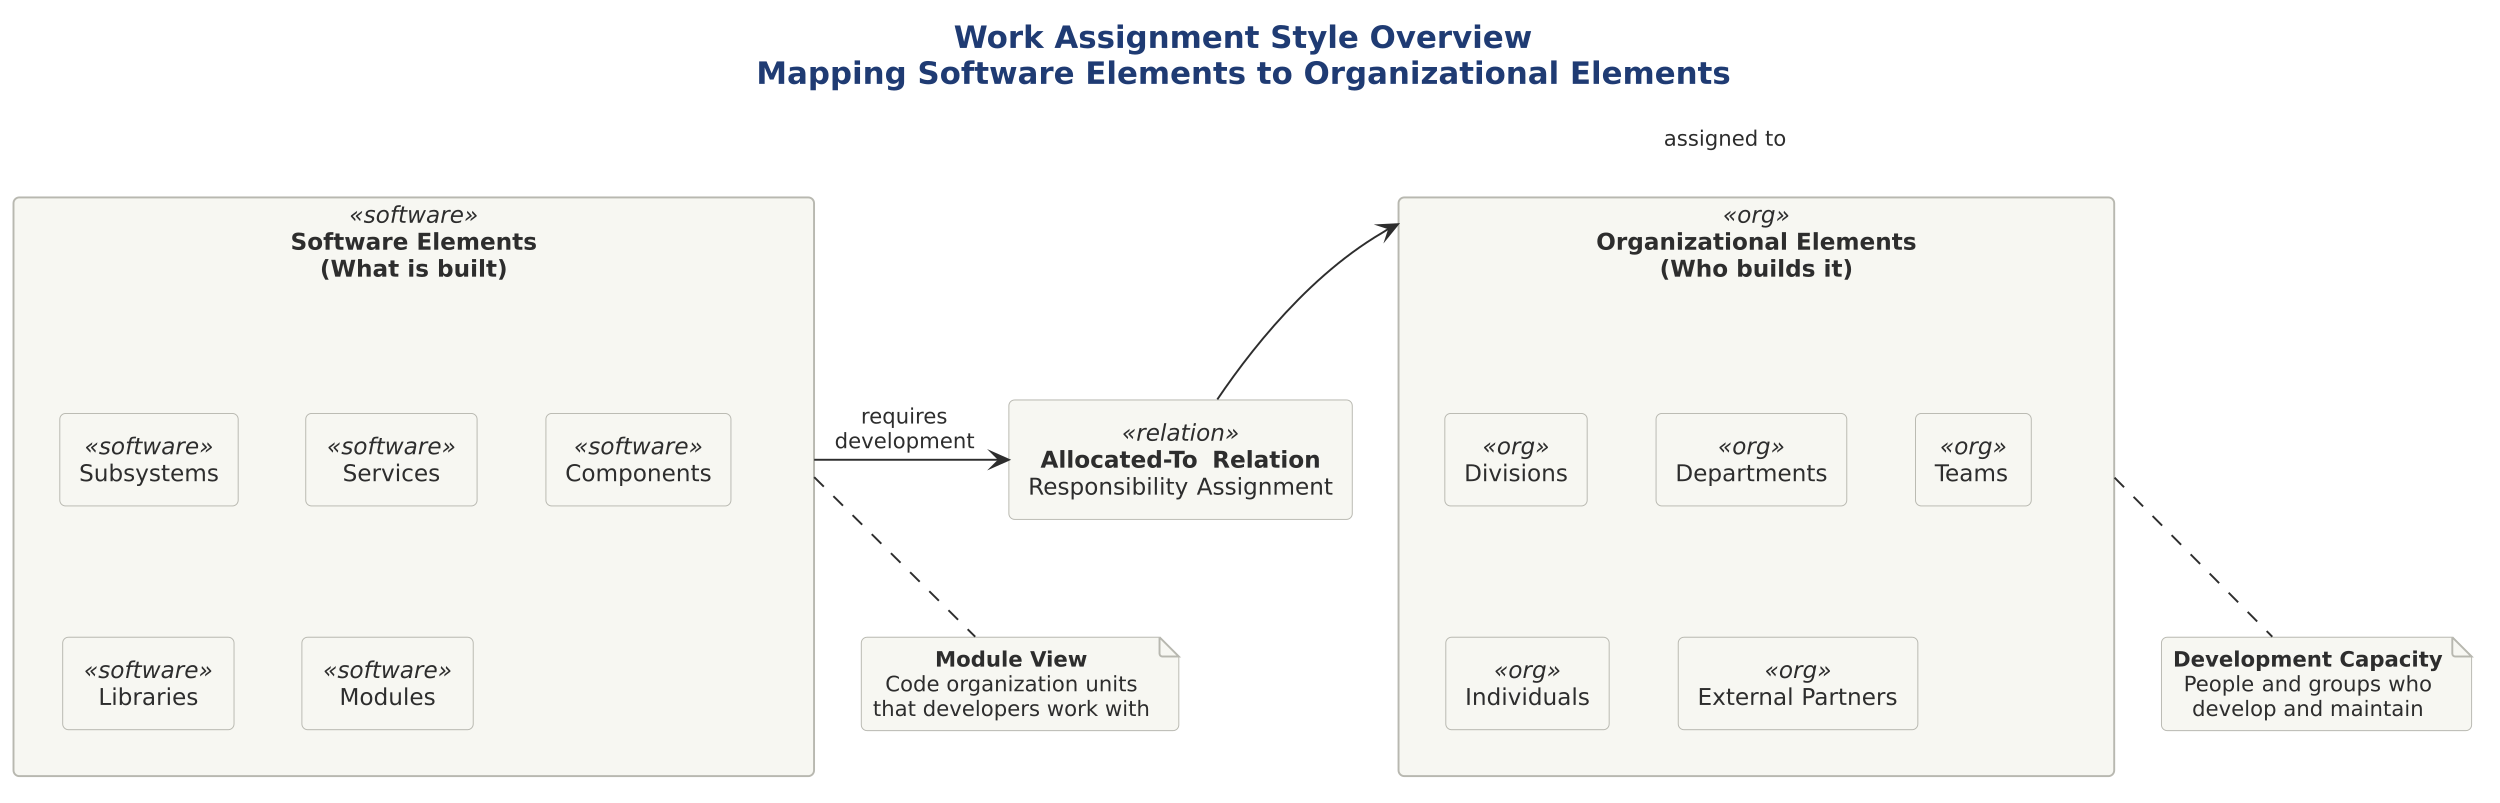
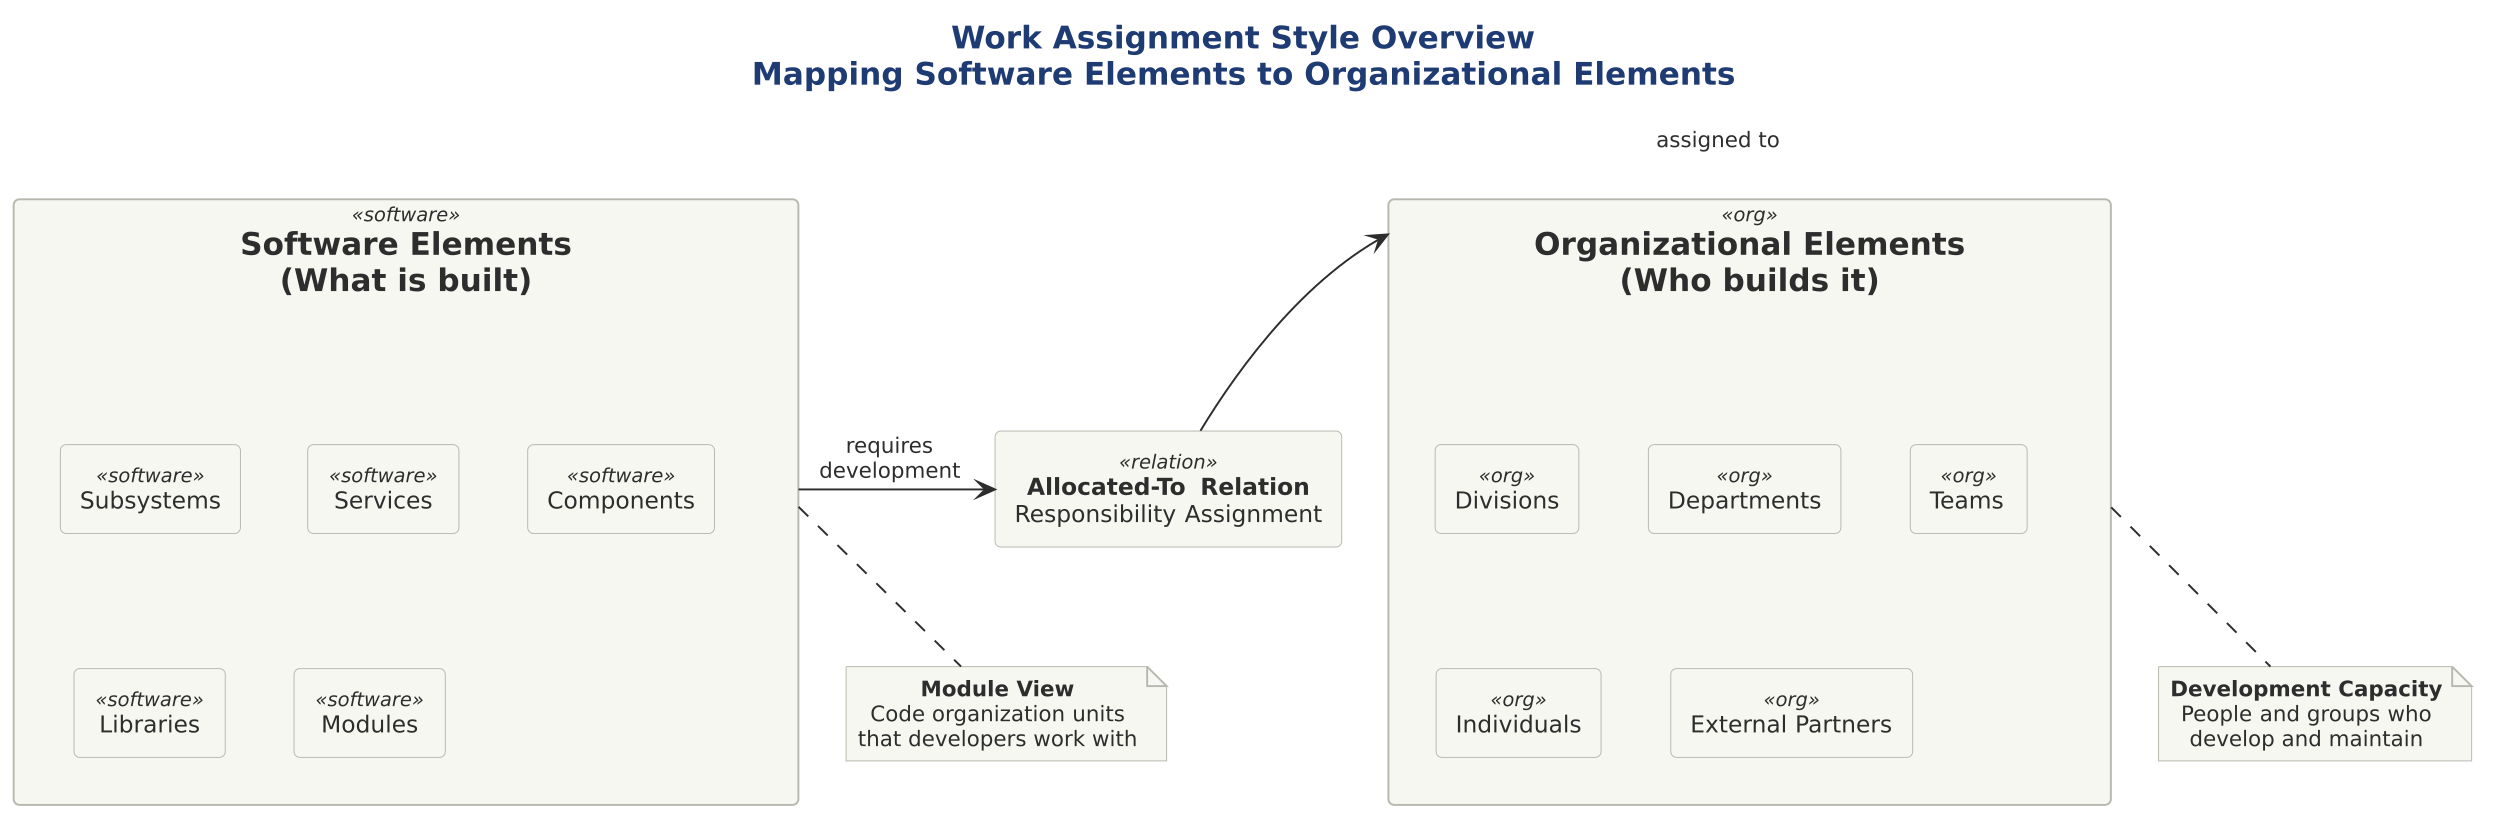
- <svg xmlns="http://www.w3.org/2000/svg" version="1.1" data-diagram-type="DESCRIPTION" style="width:2025px;height:650px;" width="2025px" height="650px" viewBox="0 0 2025 650" zoomAndPan="magnify" preserveAspectRatio="none" contentStyleType="text/css">
+ <svg xmlns="http://www.w3.org/2000/svg" version="1.1" data-diagram-type="DESCRIPTION" style="width:2006px;height:667px;" width="2006.25px" height="667.188px" viewBox="0 0 2006 667" zoomAndPan="magnify" preserveAspectRatio="none" contentStyleType="text/css">
  <defs />
  <g font-family="sans-serif" lengthAdjust="spacing">
    <g class="title" data-source-line="6">
-       <text x="772.513" y="38.831" fill="#1F3B73" font-size="25" textLength="469.47" font-weight="700" font-family="DejaVu Sans">Work Assignment Style Overview</text>
-       <text x="612.625" y="67.932" fill="#1F3B73" font-size="25" textLength="789.246" font-weight="700" font-family="DejaVu Sans">Mapping Software Elements to Organizational Elements</text>
+       <text x="763.138" y="38.831" fill="#1F3B73" font-size="25" textLength="469.47" font-weight="700" font-family="DejaVu Sans">Work Assignment Style Overview</text>
+       <text x="603.25" y="67.932" fill="#1F3B73" font-size="25" textLength="789.246" font-weight="700" font-family="DejaVu Sans">Mapping Software Elements to Organizational Elements</text>
    </g>
    <g class="cluster" data-qualified-name="SE" id="ent0001" data-source-line="9">
-       <rect x="10.938" y="159.913" width="648.438" height="468.75" fill="#F7F7F2" style="stroke:#B8B8B0;stroke-width:1.563;" rx="4.688" ry="4.688" />
-       <text x="282.953" y="180.442" fill="#2D2D2D" font-size="18.75" textLength="104.407" font-style="italic" font-family="DejaVu Sans">«software»</text>
-       <text x="235.332" y="202.268" fill="#2D2D2D" font-size="18.75" textLength="199.649" font-weight="700" font-family="DejaVu Sans">Software Elements</text>
-       <text x="259.149" y="224.094" fill="#2D2D2D" font-size="18.75" textLength="152.014" font-weight="700" font-family="DejaVu Sans">(What is built)</text>
+       <rect x="10.938" y="159.913" width="629.688" height="485.938" fill="#F7F7F2" style="stroke:#B8B8B0;stroke-width:1.563;" rx="4.688" ry="4.688" />
+       <text x="282.278" y="177.541" fill="#2D2D2D" font-size="15.625" textLength="87.006" font-style="italic" font-family="DejaVu Sans">«software»</text>
+       <text x="192.682" y="204.432" fill="#2D2D2D" font-size="25" textLength="266.199" font-weight="700" font-family="DejaVu Sans">Software Elements</text>
+       <text x="224.438" y="233.533" fill="#2D2D2D" font-size="25" textLength="202.686" font-weight="700" font-family="DejaVu Sans">(What is built)</text>
    </g>
    <g class="cluster" data-qualified-name="OE" id="ent0007" data-source-line="18">
-       <rect x="1132.813" y="159.913" width="579.688" height="468.75" fill="#F7F7F2" style="stroke:#B8B8B0;stroke-width:1.563;" rx="4.688" ry="4.688" />
-       <text x="1395.543" y="180.442" fill="#2D2D2D" font-size="18.75" textLength="54.227" font-style="italic" font-family="DejaVu Sans">«org»</text>
-       <text x="1292.903" y="202.268" fill="#2D2D2D" font-size="18.75" textLength="259.506" font-weight="700" font-family="DejaVu Sans">Organizational Elements</text>
-       <text x="1344.305" y="224.094" fill="#2D2D2D" font-size="18.75" textLength="156.702" font-weight="700" font-family="DejaVu Sans">(Who builds it)</text>
+       <rect x="1114.063" y="159.913" width="579.688" height="485.938" fill="#F7F7F2" style="stroke:#B8B8B0;stroke-width:1.563;" rx="4.688" ry="4.688" />
+       <text x="1381.312" y="177.541" fill="#2D2D2D" font-size="15.625" textLength="45.189" font-style="italic" font-family="DejaVu Sans">«org»</text>
+       <text x="1230.902" y="204.432" fill="#2D2D2D" font-size="25" textLength="346.008" font-weight="700" font-family="DejaVu Sans">Organizational Elements</text>
+       <text x="1299.438" y="233.533" fill="#2D2D2D" font-size="25" textLength="208.936" font-weight="700" font-family="DejaVu Sans">(Who builds it)</text>
    </g>
    <g class="entity" data-qualified-name="SE.sub" id="ent0002" data-source-line="10">
-       <rect x="48.438" y="334.913" width="144.492" height="74.902" fill="#F7F7F2" style="stroke:#B8B8B0;stroke-width:0.781;" rx="4.688" ry="4.688" />
-       <text x="68.48" y="367.942" fill="#2D2D2D" font-size="18.75" textLength="104.407" font-style="italic" font-family="DejaVu Sans">«software»</text>
-       <text x="64.063" y="389.768" fill="#2D2D2D" font-size="18.75" textLength="113.242" font-family="DejaVu Sans">Subsystems</text>
+       <rect x="48.438" y="356.788" width="144.492" height="71.265" fill="#F7F7F2" style="stroke:#B8B8B0;stroke-width:0.781;" rx="4.688" ry="4.688" />
+       <text x="77.18" y="386.916" fill="#2D2D2D" font-size="15.625" textLength="87.006" font-style="italic" font-family="DejaVu Sans">«software»</text>
+       <text x="64.063" y="408.006" fill="#2D2D2D" font-size="18.75" textLength="113.242" font-family="DejaVu Sans">Subsystems</text>
    </g>
    <g class="entity" data-qualified-name="SE.svc" id="ent0003" data-source-line="11">
-       <rect x="247.656" y="334.913" width="138.782" height="74.902" fill="#F7F7F2" style="stroke:#B8B8B0;stroke-width:0.781;" rx="4.688" ry="4.688" />
-       <text x="264.844" y="367.942" fill="#2D2D2D" font-size="18.75" textLength="104.407" font-style="italic" font-family="DejaVu Sans">«software»</text>
-       <text x="277.515" y="389.768" fill="#2D2D2D" font-size="18.75" textLength="79.065" font-family="DejaVu Sans">Services</text>
+       <rect x="246.875" y="356.788" width="121.381" height="71.265" fill="#F7F7F2" style="stroke:#B8B8B0;stroke-width:0.781;" rx="4.688" ry="4.688" />
+       <text x="264.063" y="386.916" fill="#2D2D2D" font-size="15.625" textLength="87.006" font-style="italic" font-family="DejaVu Sans">«software»</text>
+       <text x="268.033" y="408.006" fill="#2D2D2D" font-size="18.75" textLength="79.065" font-family="DejaVu Sans">Services</text>
    </g>
    <g class="entity" data-qualified-name="SE.comp" id="ent0004" data-source-line="12">
-       <rect x="442.188" y="334.913" width="149.875" height="74.902" fill="#F7F7F2" style="stroke:#B8B8B0;stroke-width:0.781;" rx="4.688" ry="4.688" />
-       <text x="464.922" y="367.942" fill="#2D2D2D" font-size="18.75" textLength="104.407" font-style="italic" font-family="DejaVu Sans">«software»</text>
-       <text x="457.813" y="389.768" fill="#2D2D2D" font-size="18.75" textLength="118.625" font-family="DejaVu Sans">Components</text>
+       <rect x="423.438" y="356.788" width="149.875" height="71.265" fill="#F7F7F2" style="stroke:#B8B8B0;stroke-width:0.781;" rx="4.688" ry="4.688" />
+       <text x="454.872" y="386.916" fill="#2D2D2D" font-size="15.625" textLength="87.006" font-style="italic" font-family="DejaVu Sans">«software»</text>
+       <text x="439.063" y="408.006" fill="#2D2D2D" font-size="18.75" textLength="118.625" font-family="DejaVu Sans">Components</text>
    </g>
    <g class="entity" data-qualified-name="SE.lib" id="ent0005" data-source-line="13">
-       <rect x="50.781" y="516.163" width="138.782" height="74.902" fill="#F7F7F2" style="stroke:#B8B8B0;stroke-width:0.781;" rx="4.688" ry="4.688" />
-       <text x="67.969" y="549.192" fill="#2D2D2D" font-size="18.75" textLength="104.407" font-style="italic" font-family="DejaVu Sans">«software»</text>
-       <text x="79.683" y="571.018" fill="#2D2D2D" font-size="18.75" textLength="80.978" font-family="DejaVu Sans">Libraries</text>
+       <rect x="59.375" y="536.475" width="121.381" height="71.265" fill="#F7F7F2" style="stroke:#B8B8B0;stroke-width:0.781;" rx="4.688" ry="4.688" />
+       <text x="76.563" y="566.604" fill="#2D2D2D" font-size="15.625" textLength="87.006" font-style="italic" font-family="DejaVu Sans">«software»</text>
+       <text x="79.576" y="587.693" fill="#2D2D2D" font-size="18.75" textLength="80.978" font-family="DejaVu Sans">Libraries</text>
    </g>
    <g class="entity" data-qualified-name="SE.mod" id="ent0006" data-source-line="14">
-       <rect x="244.531" y="516.163" width="138.782" height="74.902" fill="#F7F7F2" style="stroke:#B8B8B0;stroke-width:0.781;" rx="4.688" ry="4.688" />
-       <text x="261.719" y="549.192" fill="#2D2D2D" font-size="18.75" textLength="104.407" font-style="italic" font-family="DejaVu Sans">«software»</text>
-       <text x="274.948" y="571.018" fill="#2D2D2D" font-size="18.75" textLength="77.948" font-family="DejaVu Sans">Modules</text>
+       <rect x="235.938" y="536.475" width="121.381" height="71.265" fill="#F7F7F2" style="stroke:#B8B8B0;stroke-width:0.781;" rx="4.688" ry="4.688" />
+       <text x="253.125" y="566.604" fill="#2D2D2D" font-size="15.625" textLength="87.006" font-style="italic" font-family="DejaVu Sans">«software»</text>
+       <text x="257.654" y="587.693" fill="#2D2D2D" font-size="18.75" textLength="77.948" font-family="DejaVu Sans">Modules</text>
    </g>
    <g class="entity" data-qualified-name="OE.div" id="ent0008" data-source-line="19">
-       <rect x="1170.313" y="334.913" width="115.305" height="74.902" fill="#F7F7F2" style="stroke:#B8B8B0;stroke-width:0.781;" rx="4.688" ry="4.688" />
-       <text x="1200.851" y="367.942" fill="#2D2D2D" font-size="18.75" textLength="54.227" font-style="italic" font-family="DejaVu Sans">«org»</text>
-       <text x="1185.938" y="389.768" fill="#2D2D2D" font-size="18.75" textLength="84.055" font-family="DejaVu Sans">Divisions</text>
+       <rect x="1151.563" y="356.788" width="115.305" height="71.265" fill="#F7F7F2" style="stroke:#B8B8B0;stroke-width:0.781;" rx="4.688" ry="4.688" />
+       <text x="1186.62" y="386.916" fill="#2D2D2D" font-size="15.625" textLength="45.189" font-style="italic" font-family="DejaVu Sans">«org»</text>
+       <text x="1167.188" y="408.006" fill="#2D2D2D" font-size="18.75" textLength="84.055" font-family="DejaVu Sans">Divisions</text>
    </g>
    <g class="entity" data-qualified-name="OE.dept" id="ent0009" data-source-line="20">
-       <rect x="1341.406" y="334.913" width="154.48" height="74.902" fill="#F7F7F2" style="stroke:#B8B8B0;stroke-width:0.781;" rx="4.688" ry="4.688" />
-       <text x="1391.533" y="367.942" fill="#2D2D2D" font-size="18.75" textLength="54.227" font-style="italic" font-family="DejaVu Sans">«org»</text>
-       <text x="1357.031" y="389.768" fill="#2D2D2D" font-size="18.75" textLength="123.23" font-family="DejaVu Sans">Departments</text>
+       <rect x="1322.656" y="356.788" width="154.48" height="71.265" fill="#F7F7F2" style="stroke:#B8B8B0;stroke-width:0.781;" rx="4.688" ry="4.688" />
+       <text x="1377.302" y="386.916" fill="#2D2D2D" font-size="15.625" textLength="45.189" font-style="italic" font-family="DejaVu Sans">«org»</text>
+       <text x="1338.281" y="408.006" fill="#2D2D2D" font-size="18.75" textLength="123.23" font-family="DejaVu Sans">Departments</text>
    </g>
    <g class="entity" data-qualified-name="OE.team" id="ent0010" data-source-line="21">
-       <rect x="1551.563" y="334.913" width="93.762" height="74.902" fill="#F7F7F2" style="stroke:#B8B8B0;stroke-width:0.781;" rx="4.688" ry="4.688" />
-       <text x="1571.33" y="367.942" fill="#2D2D2D" font-size="18.75" textLength="54.227" font-style="italic" font-family="DejaVu Sans">«org»</text>
-       <text x="1567.188" y="389.768" fill="#2D2D2D" font-size="18.75" textLength="62.512" font-family="DejaVu Sans">Teams</text>
+       <rect x="1532.813" y="356.788" width="93.762" height="71.265" fill="#F7F7F2" style="stroke:#B8B8B0;stroke-width:0.781;" rx="4.688" ry="4.688" />
+       <text x="1557.099" y="386.916" fill="#2D2D2D" font-size="15.625" textLength="45.189" font-style="italic" font-family="DejaVu Sans">«org»</text>
+       <text x="1548.438" y="408.006" fill="#2D2D2D" font-size="18.75" textLength="62.512" font-family="DejaVu Sans">Teams</text>
    </g>
    <g class="entity" data-qualified-name="OE.ind" id="ent0011" data-source-line="22">
-       <rect x="1171.094" y="516.163" width="132.333" height="74.902" fill="#F7F7F2" style="stroke:#B8B8B0;stroke-width:0.781;" rx="4.688" ry="4.688" />
-       <text x="1210.147" y="549.192" fill="#2D2D2D" font-size="18.75" textLength="54.227" font-style="italic" font-family="DejaVu Sans">«org»</text>
-       <text x="1186.719" y="571.018" fill="#2D2D2D" font-size="18.75" textLength="101.083" font-family="DejaVu Sans">Individuals</text>
+       <rect x="1152.344" y="536.475" width="132.333" height="71.265" fill="#F7F7F2" style="stroke:#B8B8B0;stroke-width:0.781;" rx="4.688" ry="4.688" />
+       <text x="1195.916" y="566.604" fill="#2D2D2D" font-size="15.625" textLength="45.189" font-style="italic" font-family="DejaVu Sans">«org»</text>
+       <text x="1167.969" y="587.693" fill="#2D2D2D" font-size="18.75" textLength="101.083" font-family="DejaVu Sans">Individuals</text>
    </g>
    <g class="entity" data-qualified-name="OE.ext" id="ent0012" data-source-line="23">
-       <rect x="1359.375" y="516.163" width="194.086" height="74.902" fill="#F7F7F2" style="stroke:#B8B8B0;stroke-width:0.781;" rx="4.688" ry="4.688" />
-       <text x="1429.305" y="549.192" fill="#2D2D2D" font-size="18.75" textLength="54.227" font-style="italic" font-family="DejaVu Sans">«org»</text>
-       <text x="1375" y="571.018" fill="#2D2D2D" font-size="18.75" textLength="78.122" font-family="DejaVu Sans">External</text>
-       <text x="1453.122" y="571.018" fill="#2D2D2D" font-size="18.75" font-family="DejaVu Sans"> </text>
-       <text x="1459.082" y="571.018" fill="#2D2D2D" font-size="18.75" textLength="78.754" font-family="DejaVu Sans">Partners</text>
+       <rect x="1340.625" y="536.475" width="194.086" height="71.265" fill="#F7F7F2" style="stroke:#B8B8B0;stroke-width:0.781;" rx="4.688" ry="4.688" />
+       <text x="1415.073" y="566.604" fill="#2D2D2D" font-size="15.625" textLength="45.189" font-style="italic" font-family="DejaVu Sans">«org»</text>
+       <text x="1356.25" y="587.693" fill="#2D2D2D" font-size="18.75" textLength="78.122" font-family="DejaVu Sans">External</text>
+       <text x="1434.372" y="587.693" fill="#2D2D2D" font-size="18.75" font-family="DejaVu Sans"> </text>
+       <text x="1440.332" y="587.693" fill="#2D2D2D" font-size="18.75" textLength="78.754" font-family="DejaVu Sans">Partners</text>
    </g>
    <g class="entity" data-qualified-name="alloc" id="ent0013" data-source-line="27">
-       <rect x="817.188" y="323.975" width="278.149" height="96.729" fill="#F7F7F2" style="stroke:#B8B8B0;stroke-width:0.781;" rx="4.688" ry="4.688" />
-       <text x="908.76" y="357.005" fill="#2D2D2D" font-size="18.75" textLength="95.004" font-style="italic" font-family="DejaVu Sans">«relation»</text>
-       <text x="842.787" y="378.831" fill="#2D2D2D" font-size="18.75" textLength="132.568" font-weight="700" font-family="DejaVu Sans">Allocated-To</text>
-       <text x="975.356" y="378.831" fill="#2D2D2D" font-size="18.75" font-weight="700" font-family="DejaVu Sans"> </text>
-       <text x="981.883" y="378.831" fill="#2D2D2D" font-size="18.75" textLength="87.854" font-weight="700" font-family="DejaVu Sans">Relation</text>
-       <text x="832.813" y="400.657" fill="#2D2D2D" font-size="18.75" textLength="130.545" font-family="DejaVu Sans">Responsibility</text>
-       <text x="963.358" y="400.657" fill="#2D2D2D" font-size="18.75" font-family="DejaVu Sans"> </text>
-       <text x="969.318" y="400.657" fill="#2D2D2D" font-size="18.75" textLength="110.394" font-family="DejaVu Sans">Assignment</text>
+       <rect x="798.438" y="345.85" width="278.149" height="93.091" fill="#F7F7F2" style="stroke:#B8B8B0;stroke-width:0.781;" rx="4.688" ry="4.688" />
+       <text x="897.927" y="375.979" fill="#2D2D2D" font-size="15.625" textLength="79.17" font-style="italic" font-family="DejaVu Sans">«relation»</text>
+       <text x="824.037" y="397.068" fill="#2D2D2D" font-size="18.75" textLength="132.568" font-weight="700" font-family="DejaVu Sans">Allocated-To</text>
+       <text x="956.606" y="397.068" fill="#2D2D2D" font-size="18.75" font-weight="700" font-family="DejaVu Sans"> </text>
+       <text x="963.133" y="397.068" fill="#2D2D2D" font-size="18.75" textLength="87.854" font-weight="700" font-family="DejaVu Sans">Relation</text>
+       <text x="814.063" y="418.894" fill="#2D2D2D" font-size="18.75" textLength="130.545" font-family="DejaVu Sans">Responsibility</text>
+       <text x="944.608" y="418.894" fill="#2D2D2D" font-size="18.75" font-family="DejaVu Sans"> </text>
+       <text x="950.568" y="418.894" fill="#2D2D2D" font-size="18.75" textLength="110.394" font-family="DejaVu Sans">Assignment</text>
    </g>
    <g class="entity" data-qualified-name="GMN16" id="ent0017" data-source-line="33">
-       <path d="M697.656,520.85 L697.656,587.122 A4.688,4.688 0 0 0 702.344,591.81 L950.159,591.81 A4.688,4.688 0 0 0 954.846,587.122 L954.846,531.788 L939.221,516.163 L702.344,516.163 A4.688,4.688 0 0 0 697.656,520.85" style="stroke:#B8B8B0;stroke-width:0.781;" fill="#F7F7F2" />
-       <path d="M939.221,516.163 L939.221,529.444 A2.344,2.344 0 0 0 941.565,531.788 L954.846,531.788 L939.221,516.163" style="stroke:#B8B8B0;stroke-width:1.563;" fill="#F7F7F2" />
-       <text x="757.364" y="539.929" fill="#2D2D2D" font-size="17.188" textLength="70.999" font-weight="700" font-family="DejaVu Sans">Module</text>
-       <text x="828.363" y="539.929" fill="#2D2D2D" font-size="17.188" font-weight="700" font-family="DejaVu Sans"> </text>
-       <text x="834.347" y="539.929" fill="#2D2D2D" font-size="17.188" textLength="46.729" font-weight="700" font-family="DejaVu Sans">View</text>
-       <text x="717.043" y="559.937" fill="#2D2D2D" font-size="17.188" textLength="44.001" font-family="DejaVu Sans">Code</text>
-       <text x="761.044" y="559.937" fill="#2D2D2D" font-size="17.188" font-family="DejaVu Sans"> </text>
-       <text x="766.508" y="559.937" fill="#2D2D2D" font-size="17.188" textLength="107.17" font-family="DejaVu Sans">organization</text>
-       <text x="873.678" y="559.937" fill="#2D2D2D" font-size="17.188" font-family="DejaVu Sans"> </text>
-       <text x="879.141" y="559.937" fill="#2D2D2D" font-size="17.188" textLength="42.255" font-family="DejaVu Sans">units</text>
-       <text x="707.031" y="579.944" fill="#2D2D2D" font-size="17.188" textLength="34.904" font-family="DejaVu Sans">that</text>
-       <text x="741.935" y="579.944" fill="#2D2D2D" font-size="17.188" font-family="DejaVu Sans"> </text>
-       <text x="747.398" y="579.944" fill="#2D2D2D" font-size="17.188" textLength="95.026" font-family="DejaVu Sans">developers</text>
-       <text x="842.425" y="579.944" fill="#2D2D2D" font-size="17.188" font-family="DejaVu Sans"> </text>
-       <text x="847.888" y="579.944" fill="#2D2D2D" font-size="17.188" textLength="41.592" font-family="DejaVu Sans">work</text>
-       <text x="889.481" y="579.944" fill="#2D2D2D" font-size="17.188" font-family="DejaVu Sans"> </text>
-       <text x="894.944" y="579.944" fill="#2D2D2D" font-size="17.188" textLength="36.465" font-family="DejaVu Sans">with</text>
+       <path d="M678.906,534.913 L678.906,610.56 L936.096,610.56 L936.096,550.538 L920.471,534.913 L678.906,534.913" style="stroke:#B8B8B0;stroke-width:0.781;" fill="#F7F7F2" />
+       <path d="M920.471,534.913 L920.471,550.538 L936.096,550.538 L920.471,534.913" style="stroke:#B8B8B0;stroke-width:1.563;" fill="#F7F7F2" />
+       <text x="738.614" y="558.679" fill="#2D2D2D" font-size="17.188" textLength="70.999" font-weight="700" font-family="DejaVu Sans">Module</text>
+       <text x="809.613" y="558.679" fill="#2D2D2D" font-size="17.188" font-weight="700" font-family="DejaVu Sans"> </text>
+       <text x="815.597" y="558.679" fill="#2D2D2D" font-size="17.188" textLength="46.729" font-weight="700" font-family="DejaVu Sans">View</text>
+       <text x="698.293" y="578.687" fill="#2D2D2D" font-size="17.188" textLength="44.001" font-family="DejaVu Sans">Code</text>
+       <text x="742.294" y="578.687" fill="#2D2D2D" font-size="17.188" font-family="DejaVu Sans"> </text>
+       <text x="747.758" y="578.687" fill="#2D2D2D" font-size="17.188" textLength="107.17" font-family="DejaVu Sans">organization</text>
+       <text x="854.928" y="578.687" fill="#2D2D2D" font-size="17.188" font-family="DejaVu Sans"> </text>
+       <text x="860.391" y="578.687" fill="#2D2D2D" font-size="17.188" textLength="42.255" font-family="DejaVu Sans">units</text>
+       <text x="688.281" y="598.694" fill="#2D2D2D" font-size="17.188" textLength="34.904" font-family="DejaVu Sans">that</text>
+       <text x="723.185" y="598.694" fill="#2D2D2D" font-size="17.188" font-family="DejaVu Sans"> </text>
+       <text x="728.648" y="598.694" fill="#2D2D2D" font-size="17.188" textLength="95.026" font-family="DejaVu Sans">developers</text>
+       <text x="823.675" y="598.694" fill="#2D2D2D" font-size="17.188" font-family="DejaVu Sans"> </text>
+       <text x="829.138" y="598.694" fill="#2D2D2D" font-size="17.188" textLength="41.592" font-family="DejaVu Sans">work</text>
+       <text x="870.731" y="598.694" fill="#2D2D2D" font-size="17.188" font-family="DejaVu Sans"> </text>
+       <text x="876.194" y="598.694" fill="#2D2D2D" font-size="17.188" textLength="36.465" font-family="DejaVu Sans">with</text>
    </g>
    <g class="entity" data-qualified-name="GMN19" id="ent0020" data-source-line="39">
-       <path d="M1750.781,520.85 L1750.781,587.122 A4.688,4.688 0 0 0 1755.469,591.81 L1997.308,591.81 A4.688,4.688 0 0 0 2001.996,587.122 L2001.996,531.788 L1986.371,516.163 L1755.469,516.163 A4.688,4.688 0 0 0 1750.781,520.85" style="stroke:#B8B8B0;stroke-width:0.781;" fill="#F7F7F2" />
-       <path d="M1986.371,516.163 L1986.371,529.444 A2.344,2.344 0 0 0 1988.715,531.788 L2001.996,531.788 L1986.371,516.163" style="stroke:#B8B8B0;stroke-width:1.563;" fill="#F7F7F2" />
-       <text x="1760.156" y="539.929" fill="#2D2D2D" font-size="17.188" textLength="128.806" font-weight="700" font-family="DejaVu Sans">Development</text>
-       <text x="1888.962" y="539.929" fill="#2D2D2D" font-size="17.188" font-weight="700" font-family="DejaVu Sans"> </text>
-       <text x="1894.946" y="539.929" fill="#2D2D2D" font-size="17.188" textLength="83.613" font-weight="700" font-family="DejaVu Sans">Capacity</text>
-       <text x="1768.779" y="559.937" fill="#2D2D2D" font-size="17.188" textLength="57.714" font-family="DejaVu Sans">People</text>
-       <text x="1826.493" y="559.937" fill="#2D2D2D" font-size="17.188" font-family="DejaVu Sans"> </text>
-       <text x="1831.957" y="559.937" fill="#2D2D2D" font-size="17.188" textLength="32.336" font-family="DejaVu Sans">and</text>
-       <text x="1864.293" y="559.937" fill="#2D2D2D" font-size="17.188" font-family="DejaVu Sans"> </text>
-       <text x="1869.756" y="559.937" fill="#2D2D2D" font-size="17.188" textLength="59.25" font-family="DejaVu Sans">groups</text>
-       <text x="1929.006" y="559.937" fill="#2D2D2D" font-size="17.188" font-family="DejaVu Sans"> </text>
-       <text x="1934.469" y="559.937" fill="#2D2D2D" font-size="17.188" textLength="35.466" font-family="DejaVu Sans">who</text>
-       <text x="1775.569" y="579.944" fill="#2D2D2D" font-size="17.188" textLength="68.431" font-family="DejaVu Sans">develop</text>
-       <text x="1844" y="579.944" fill="#2D2D2D" font-size="17.188" font-family="DejaVu Sans"> </text>
-       <text x="1849.463" y="579.944" fill="#2D2D2D" font-size="17.188" textLength="32.336" font-family="DejaVu Sans">and</text>
-       <text x="1881.799" y="579.944" fill="#2D2D2D" font-size="17.188" font-family="DejaVu Sans"> </text>
-       <text x="1887.262" y="579.944" fill="#2D2D2D" font-size="17.188" textLength="75.883" font-family="DejaVu Sans">maintain</text>
+       <path d="M1732.031,534.913 L1732.031,610.56 L1983.246,610.56 L1983.246,550.538 L1967.621,534.913 L1732.031,534.913" style="stroke:#B8B8B0;stroke-width:0.781;" fill="#F7F7F2" />
+       <path d="M1967.621,534.913 L1967.621,550.538 L1983.246,550.538 L1967.621,534.913" style="stroke:#B8B8B0;stroke-width:1.563;" fill="#F7F7F2" />
+       <text x="1741.406" y="558.679" fill="#2D2D2D" font-size="17.188" textLength="128.806" font-weight="700" font-family="DejaVu Sans">Development</text>
+       <text x="1870.212" y="558.679" fill="#2D2D2D" font-size="17.188" font-weight="700" font-family="DejaVu Sans"> </text>
+       <text x="1876.196" y="558.679" fill="#2D2D2D" font-size="17.188" textLength="83.613" font-weight="700" font-family="DejaVu Sans">Capacity</text>
+       <text x="1750.029" y="578.687" fill="#2D2D2D" font-size="17.188" textLength="57.714" font-family="DejaVu Sans">People</text>
+       <text x="1807.743" y="578.687" fill="#2D2D2D" font-size="17.188" font-family="DejaVu Sans"> </text>
+       <text x="1813.207" y="578.687" fill="#2D2D2D" font-size="17.188" textLength="32.336" font-family="DejaVu Sans">and</text>
+       <text x="1845.543" y="578.687" fill="#2D2D2D" font-size="17.188" font-family="DejaVu Sans"> </text>
+       <text x="1851.006" y="578.687" fill="#2D2D2D" font-size="17.188" textLength="59.25" font-family="DejaVu Sans">groups</text>
+       <text x="1910.256" y="578.687" fill="#2D2D2D" font-size="17.188" font-family="DejaVu Sans"> </text>
+       <text x="1915.719" y="578.687" fill="#2D2D2D" font-size="17.188" textLength="35.466" font-family="DejaVu Sans">who</text>
+       <text x="1756.819" y="598.694" fill="#2D2D2D" font-size="17.188" textLength="68.431" font-family="DejaVu Sans">develop</text>
+       <text x="1825.25" y="598.694" fill="#2D2D2D" font-size="17.188" font-family="DejaVu Sans"> </text>
+       <text x="1830.713" y="598.694" fill="#2D2D2D" font-size="17.188" textLength="32.336" font-family="DejaVu Sans">and</text>
+       <text x="1863.049" y="598.694" fill="#2D2D2D" font-size="17.188" font-family="DejaVu Sans"> </text>
+       <text x="1868.512" y="598.694" fill="#2D2D2D" font-size="17.188" textLength="75.883" font-family="DejaVu Sans">maintain</text>
    </g>
    <g class="link" data-entity-1="ent0001" data-entity-2="ent0013" id="lnk14" data-source-line="29" data-link-type="dependency">
-       <path d="M659.472,372.413 C659.731,372.413 659.994,372.413 660.26,372.413 C662.391,372.413 664.751,372.413 667.32,372.413 C677.596,372.413 691.221,372.413 706.969,372.413 C738.465,372.413 770.641,372.413 809.313,372.413" style="stroke:#2D2D2D;stroke-width:1.563;" fill="none" id="SE-to-alloc" />
-       <polygon points="817.125,372.413,803.063,366.163,809.313,372.413,803.063,378.663,817.125,372.413" fill="#2D2D2D" style="stroke:#2D2D2D;stroke-width:1.563;stroke-linejoin:miter;stroke-miterlimit:10;" />
-       <text x="697.345" y="343.054" fill="#2D2D2D" font-size="17.188" textLength="70.815" font-family="DejaVu Sans">requires</text>
-       <text x="676.063" y="363.062" fill="#2D2D2D" font-size="17.188" textLength="113.38" font-family="DejaVu Sans">development</text>
+       <path d="M640.722,392.725 C640.981,392.725 641.244,392.725 641.51,392.725 C643.641,392.725 646.001,392.725 648.57,392.725 C658.846,392.725 672.471,392.725 688.219,392.725 C719.715,392.725 751.891,392.725 790.563,392.725" style="stroke:#2D2D2D;stroke-width:1.563;" fill="none" id="SE-to-alloc" />
+       <polygon points="798.375,392.725,784.313,386.475,790.563,392.725,784.313,398.975,798.375,392.725" fill="#2D2D2D" style="stroke:#2D2D2D;stroke-width:1.563;stroke-linejoin:miter;stroke-miterlimit:10;" />
+       <text x="678.595" y="363.367" fill="#2D2D2D" font-size="17.188" textLength="70.815" font-family="DejaVu Sans">requires</text>
+       <text x="657.313" y="383.374" fill="#2D2D2D" font-size="17.188" textLength="113.38" font-family="DejaVu Sans">development</text>
    </g>
    <g class="link" data-entity-1="ent0013" data-entity-2="ent0007" id="lnk15" data-source-line="30" data-link-type="dependency">
-       <path d="M986.031,323.553 C1002.234,299.577 1024.508,270.05 1051.504,242.778 C1065.002,229.142 1079.681,216.071 1095.372,204.539 C1103.217,198.773 1111.316,193.392 1119.646,188.517 C1123.811,186.08 1121.066,187.302 1125.344,185.133" style="stroke:#2D2D2D;stroke-width:1.563;" fill="none" id="alloc-to-OE" />
-       <polygon points="1132.313,181.602,1116.944,182.384,1125.344,185.133,1122.595,193.534,1132.313,181.602" fill="#2D2D2D" style="stroke:#2D2D2D;stroke-width:1.563;stroke-linejoin:miter;stroke-miterlimit:10;" />
-       <text x="1347.656" y="118.054" fill="#2D2D2D" font-size="17.188" textLength="76.505" font-family="DejaVu Sans">assigned</text>
-       <text x="1424.161" y="118.054" fill="#2D2D2D" font-size="17.188" font-family="DejaVu Sans"> </text>
-       <text x="1429.624" y="118.054" fill="#2D2D2D" font-size="17.188" textLength="17.255" font-family="DejaVu Sans">to</text>
+       <path d="M963.25,345.647 C978.781,320.007 1000.918,287.389 1028.518,257.009 C1042.317,241.818 1057.483,227.187 1073.871,214.266 C1082.066,207.806 1090.565,201.773 1099.353,196.312 C1103.747,193.582 1108.213,190.994 1112.749,188.567 C1113.032,188.416 1106.412,191.921 1106.696,191.77" style="stroke:#2D2D2D;stroke-width:1.563;" fill="none" id="alloc-to-OE" />
+       <polygon points="1113.6,188.114,1098.247,189.172,1106.696,191.77,1104.097,200.219,1113.6,188.114" fill="#2D2D2D" style="stroke:#2D2D2D;stroke-width:1.563;stroke-linejoin:miter;stroke-miterlimit:10;" />
+       <text x="1328.906" y="118.054" fill="#2D2D2D" font-size="17.188" textLength="76.505" font-family="DejaVu Sans">assigned</text>
+       <text x="1405.411" y="118.054" fill="#2D2D2D" font-size="17.188" font-family="DejaVu Sans"> </text>
+       <text x="1410.874" y="118.054" fill="#2D2D2D" font-size="17.188" textLength="17.255" font-family="DejaVu Sans">to</text>
    </g>
    <g class="link" data-entity-1="ent0001" data-entity-2="ent0017" id="lnk18" data-source-line="33" data-link-type="association">
-       <path d="M659.497,386.489 C659.761,386.751 660.029,387.017 660.301,387.286 C661.388,388.364 662.531,389.497 663.726,390.682 C673.291,400.163 686.218,412.977 700.631,427.264 C729.457,455.839 764.227,490.303 789.922,515.772" style="stroke:#2D2D2D;stroke-width:1.563;stroke-dasharray:10.938,10.938;" fill="none" id="SE-GMN16" />
+       <path d="M640.747,406.687 C641.011,406.947 641.279,407.211 641.551,407.478 C642.638,408.546 643.781,409.669 644.976,410.843 C654.541,420.241 667.468,432.943 681.881,447.106 C710.707,475.432 745.477,509.6 771.172,534.85" style="stroke:#2D2D2D;stroke-width:1.563;stroke-dasharray:10.938,10.938;" fill="none" id="SE-GMN16" />
    </g>
    <g class="link" data-entity-1="ent0007" data-entity-2="ent0020" id="lnk21" data-source-line="39" data-link-type="association">
-       <path d="M1712.792,386.885 C1712.924,387.018 1713.057,387.152 1713.19,387.286 C1714.258,388.364 1715.381,389.497 1716.555,390.682 C1725.953,400.163 1738.655,412.977 1752.818,427.264 C1781.145,455.839 1815.313,490.303 1840.563,515.772" style="stroke:#2D2D2D;stroke-width:1.563;stroke-dasharray:10.938,10.938;" fill="none" id="OE-GMN19" />
+       <path d="M1694.042,407.08 C1694.174,407.212 1694.307,407.344 1694.44,407.478 C1695.508,408.546 1696.631,409.669 1697.805,410.843 C1707.203,420.241 1719.905,432.943 1734.068,447.106 C1762.395,475.432 1796.563,509.6 1821.813,534.85" style="stroke:#2D2D2D;stroke-width:1.563;stroke-dasharray:10.938,10.938;" fill="none" id="OE-GMN19" />
    </g>
  </g>
</svg>
